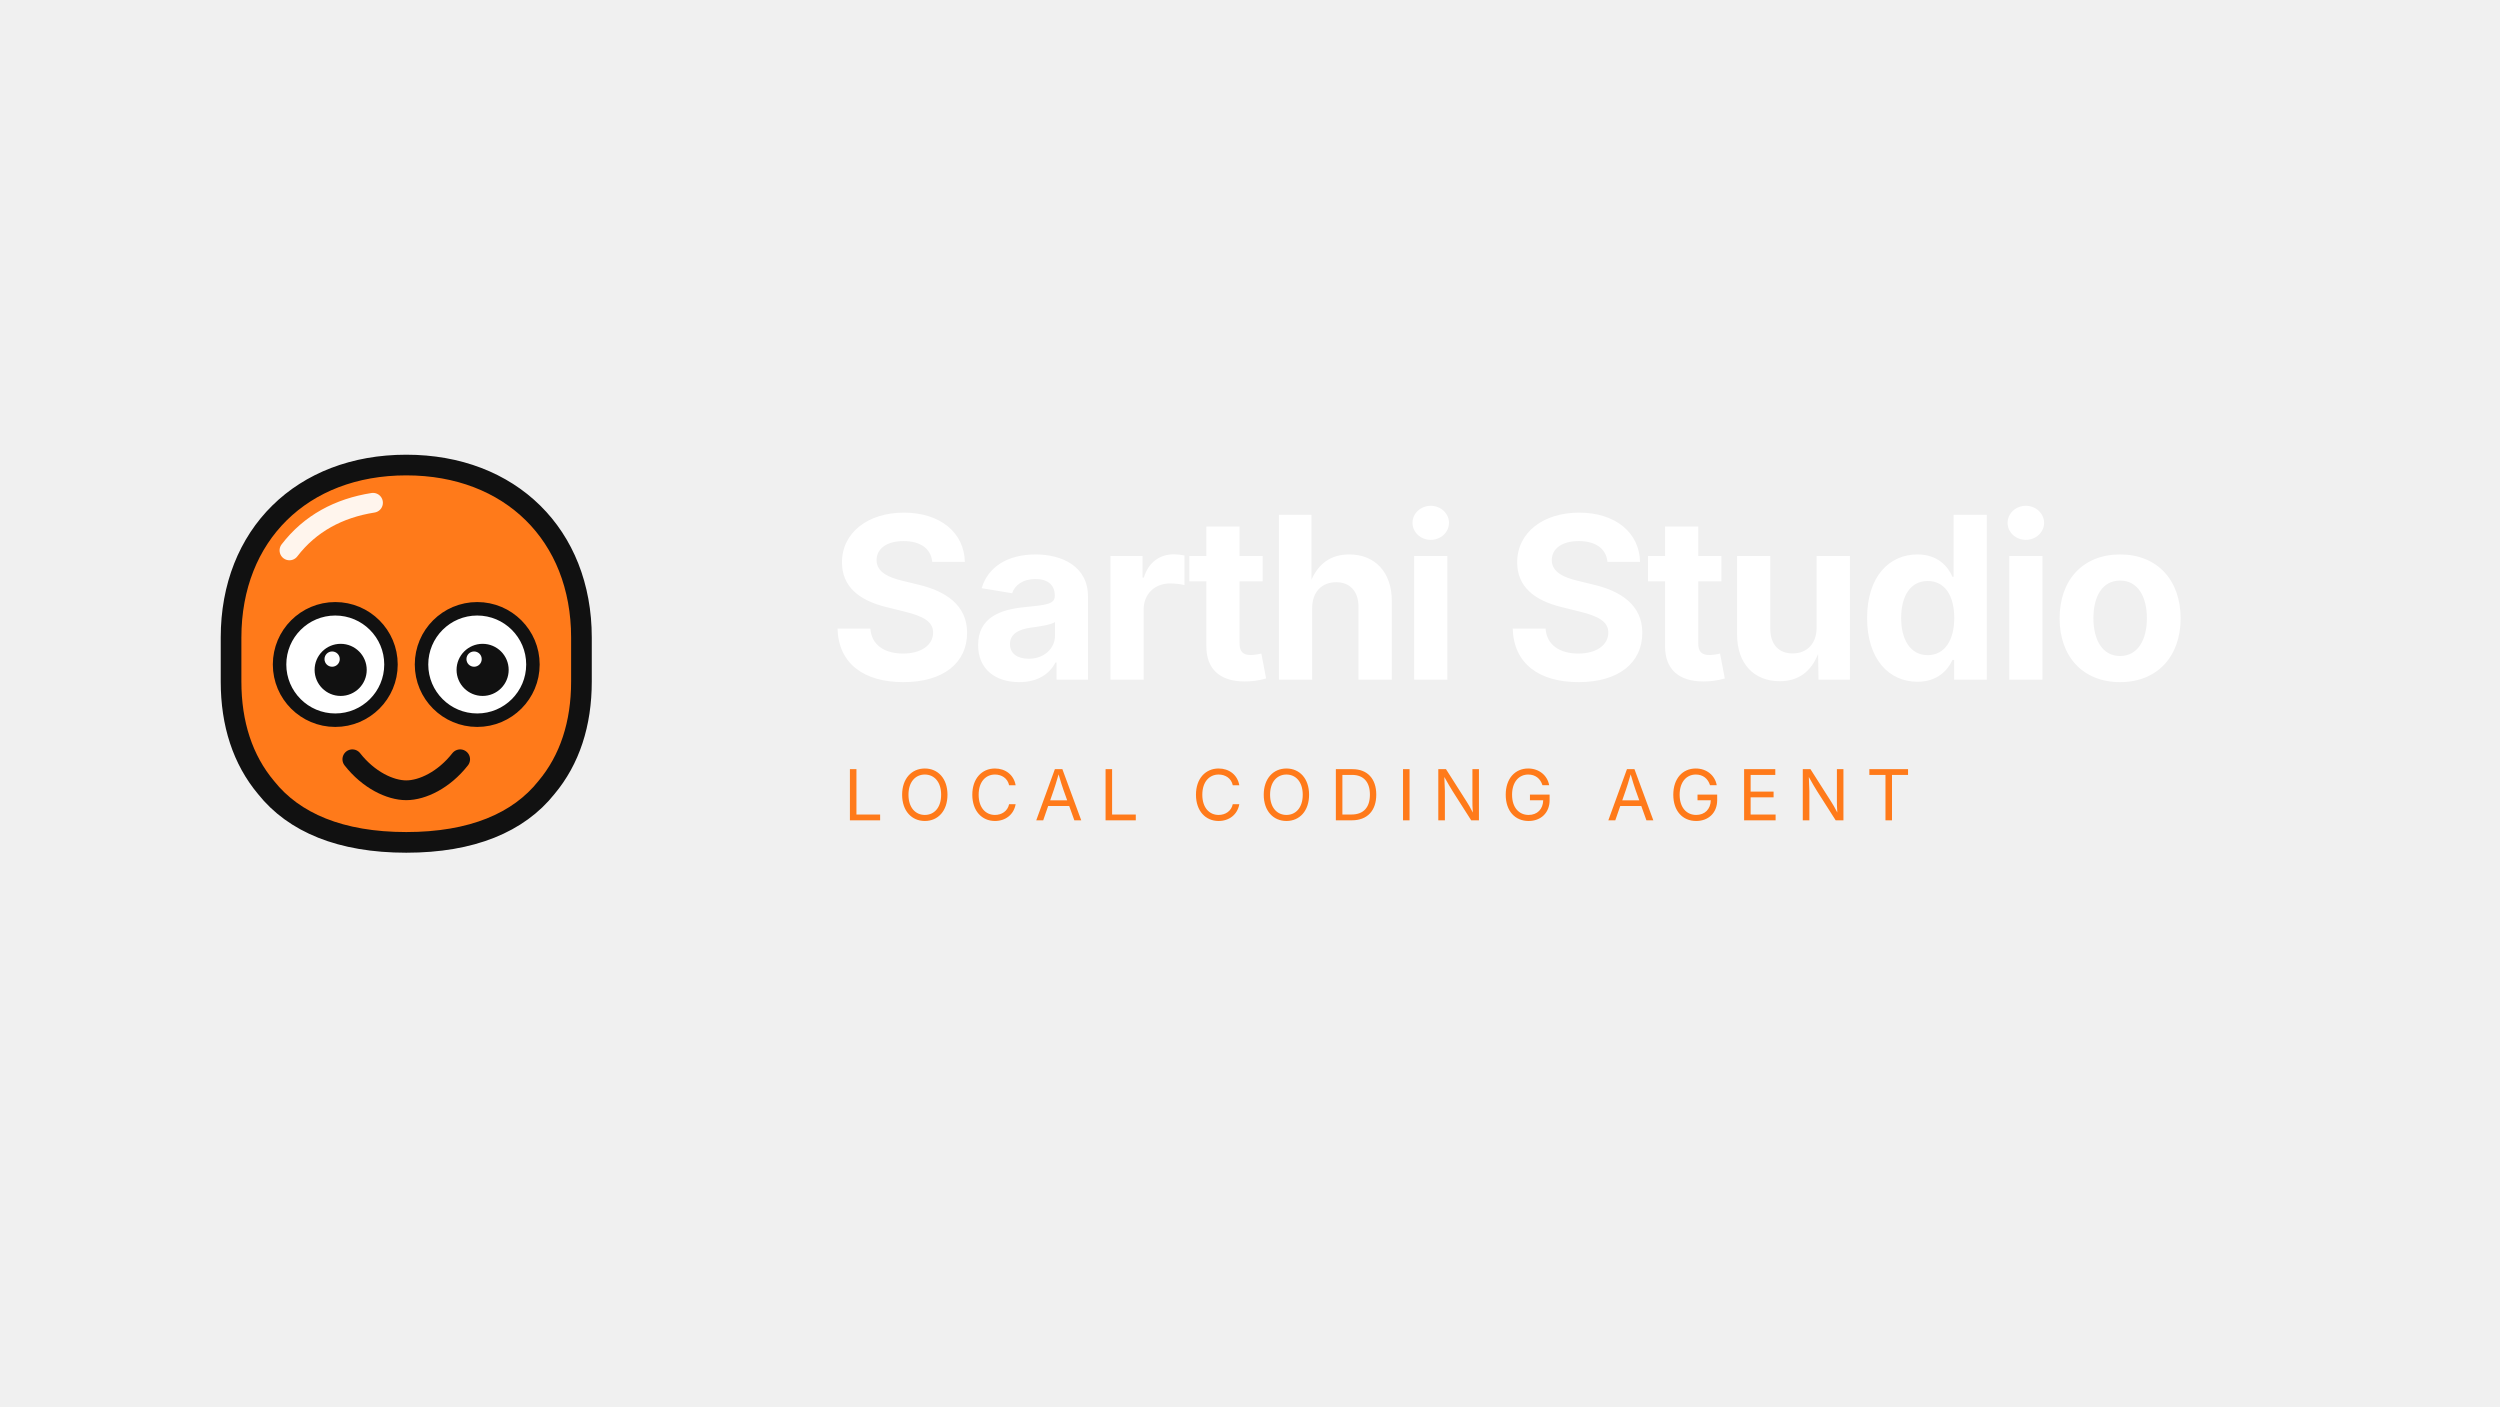
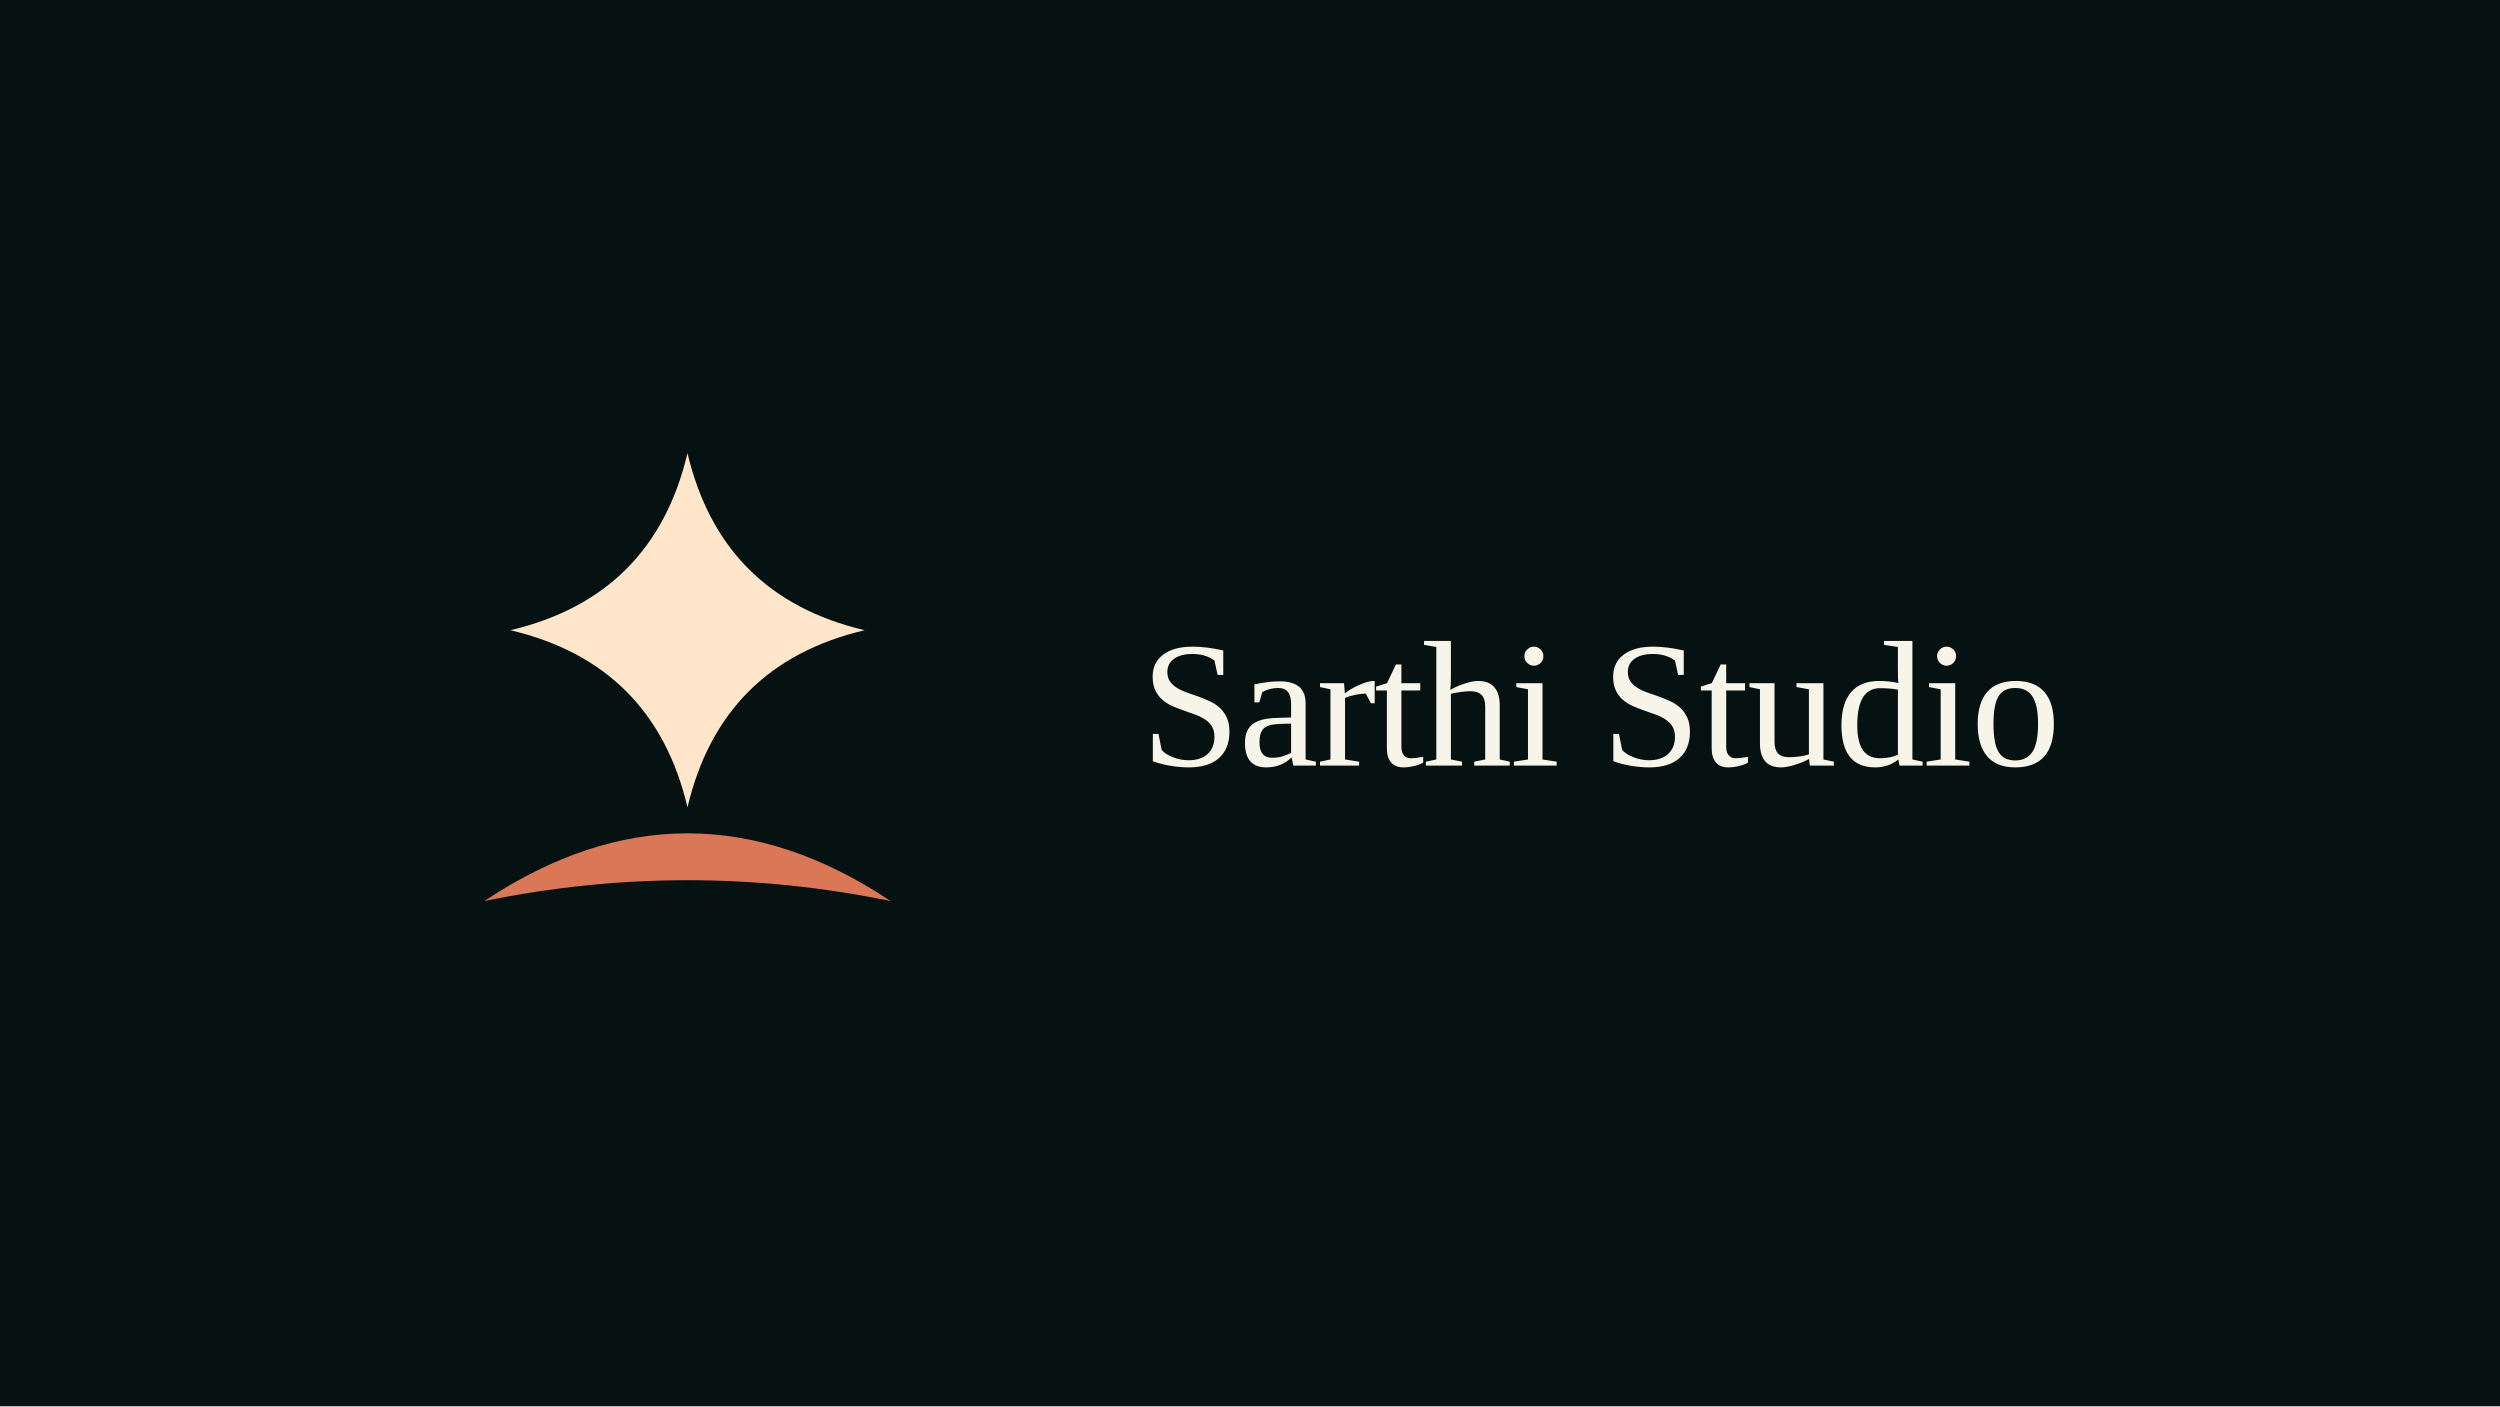
<svg xmlns="http://www.w3.org/2000/svg" viewBox="0 0 640 360" width="640" height="360" role="img" aria-label="Sarthi Studio">
-   <g transform="translate(104 180) scale(1.15) translate(-64 -64)">
-     <path d="M64 11c23.2 0 39 15.6 39 38.4v9.8c0 9.4-2.6 17.4-7.8 23.6C89 90.6 78.6 95 64 95s-25-4.4-31.2-12.2C27.6 76.6 25 68.6 25 59.2v-9.8C25 26.6 40.8 11 64 11Z" fill="#FF7A1A" stroke="#111111" stroke-width="4.6" stroke-linejoin="round" />
-     <path d="M38 30c4.6-6 11-9.4 18.6-10.6" fill="none" stroke="#FFFFFF" stroke-width="4.4" stroke-linecap="round" opacity="0.92" />
-     <circle cx="48.2" cy="55.4" r="12.4" fill="#FFFFFF" stroke="#111111" stroke-width="3" />
-     <circle cx="49.4" cy="56.6" r="5.8" fill="#111111" />
-     <circle cx="47.5" cy="54.2" r="1.7" fill="#FFFFFF" />
-     <circle cx="79.8" cy="55.4" r="12.4" fill="#FFFFFF" stroke="#111111" stroke-width="3" />
-     <circle cx="81" cy="56.6" r="5.8" fill="#111111" />
-     <circle cx="79.1" cy="54.2" r="1.7" fill="#FFFFFF" />
-     <path d="M52 76.5c3.6 4.6 8.4 6.9 12 6.9s8.4-2.3 12-6.9" fill="none" stroke="#111111" stroke-width="4.4" stroke-linecap="round" />
+   <rect width="640" height="360" fill="#061111" />
+   <g transform="translate(96 100) scale(6.6667)">
+     <path d="M12 2.4Q13.3 7.9 18.8 9.2Q13.3 10.5 12 16Q10.7 10.5 5.2 9.2Q10.7 7.9 12 2.4Z" fill="#ffe6cb" />
+     <path d="M4.2 19.6Q12 14.4 19.8 19.6Q12 18.0 4.2 19.6Z" fill="#d97757" />
  </g>
-   <text x="212" y="174" font-family="Inter, 'Segoe UI', system-ui, sans-serif" font-size="58" font-weight="700" letter-spacing="-1.5" fill="#FFFFFF">Sarthi Studio</text>
-   <text x="216" y="210" font-family="Inter, 'Segoe UI', system-ui, sans-serif" font-size="18" letter-spacing="4.2" fill="#FF7A1A">LOCAL CODING AGENT</text>
+   <text x="292" y="196" font-family="Georgia, 'Times New Roman', serif" font-size="46" fill="#f7f4ea" letter-spacing="-0.5">Sarthi Studio</text>
</svg>
